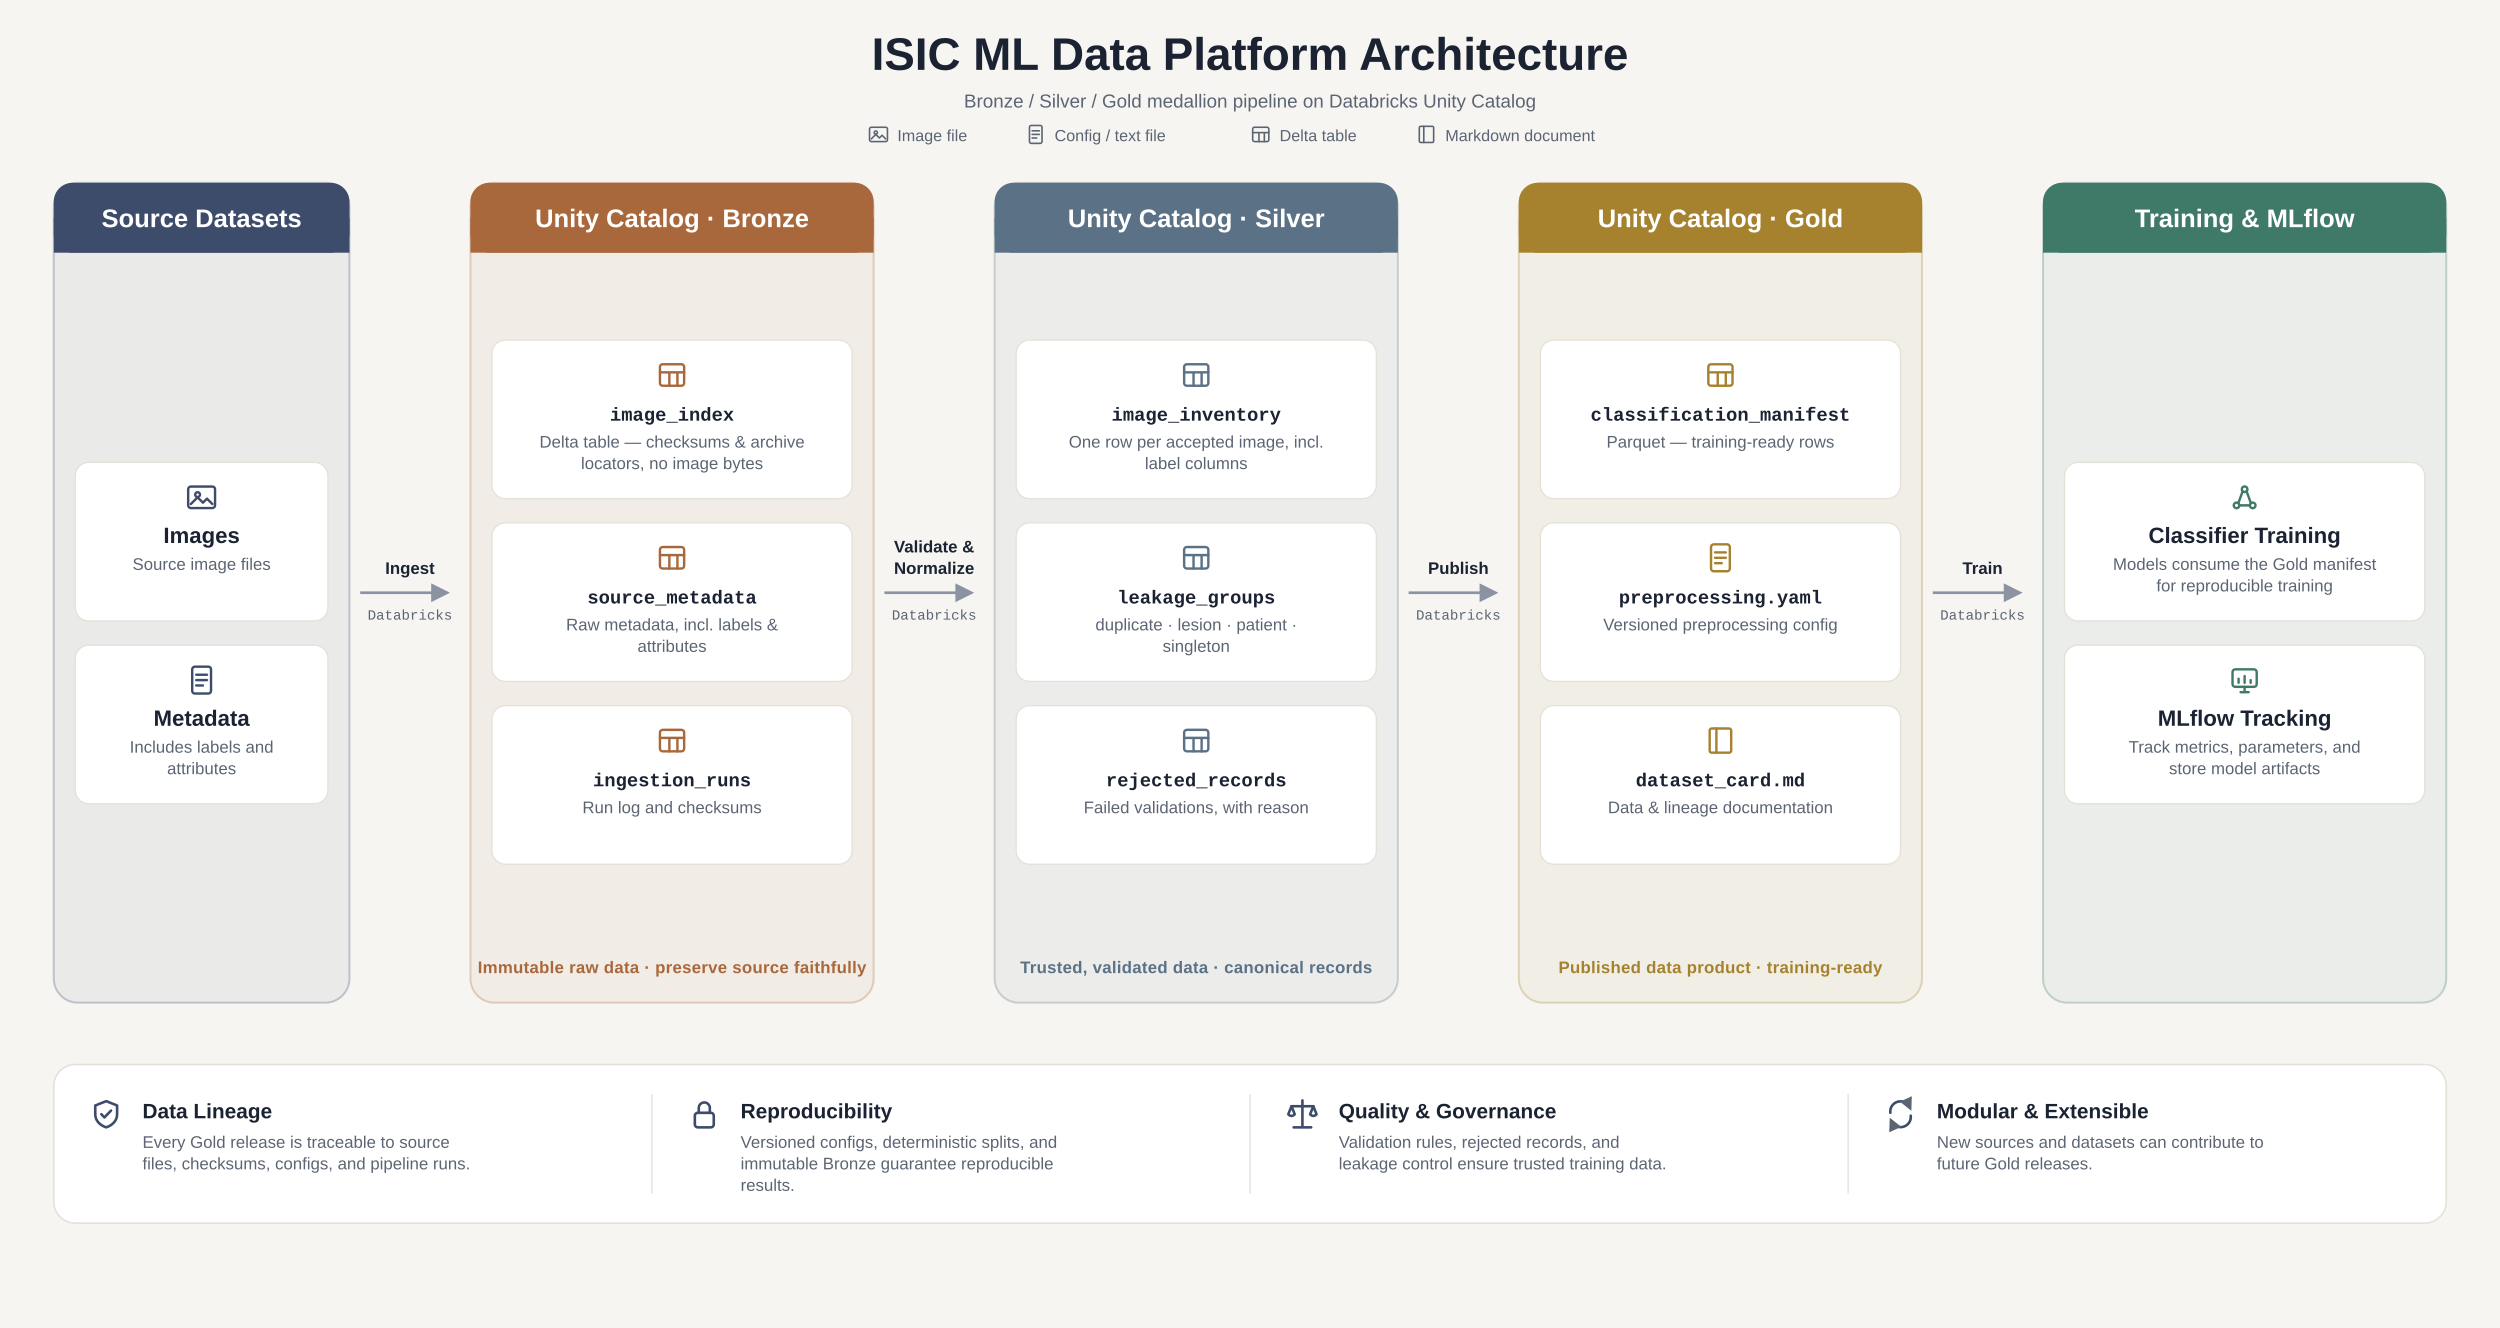
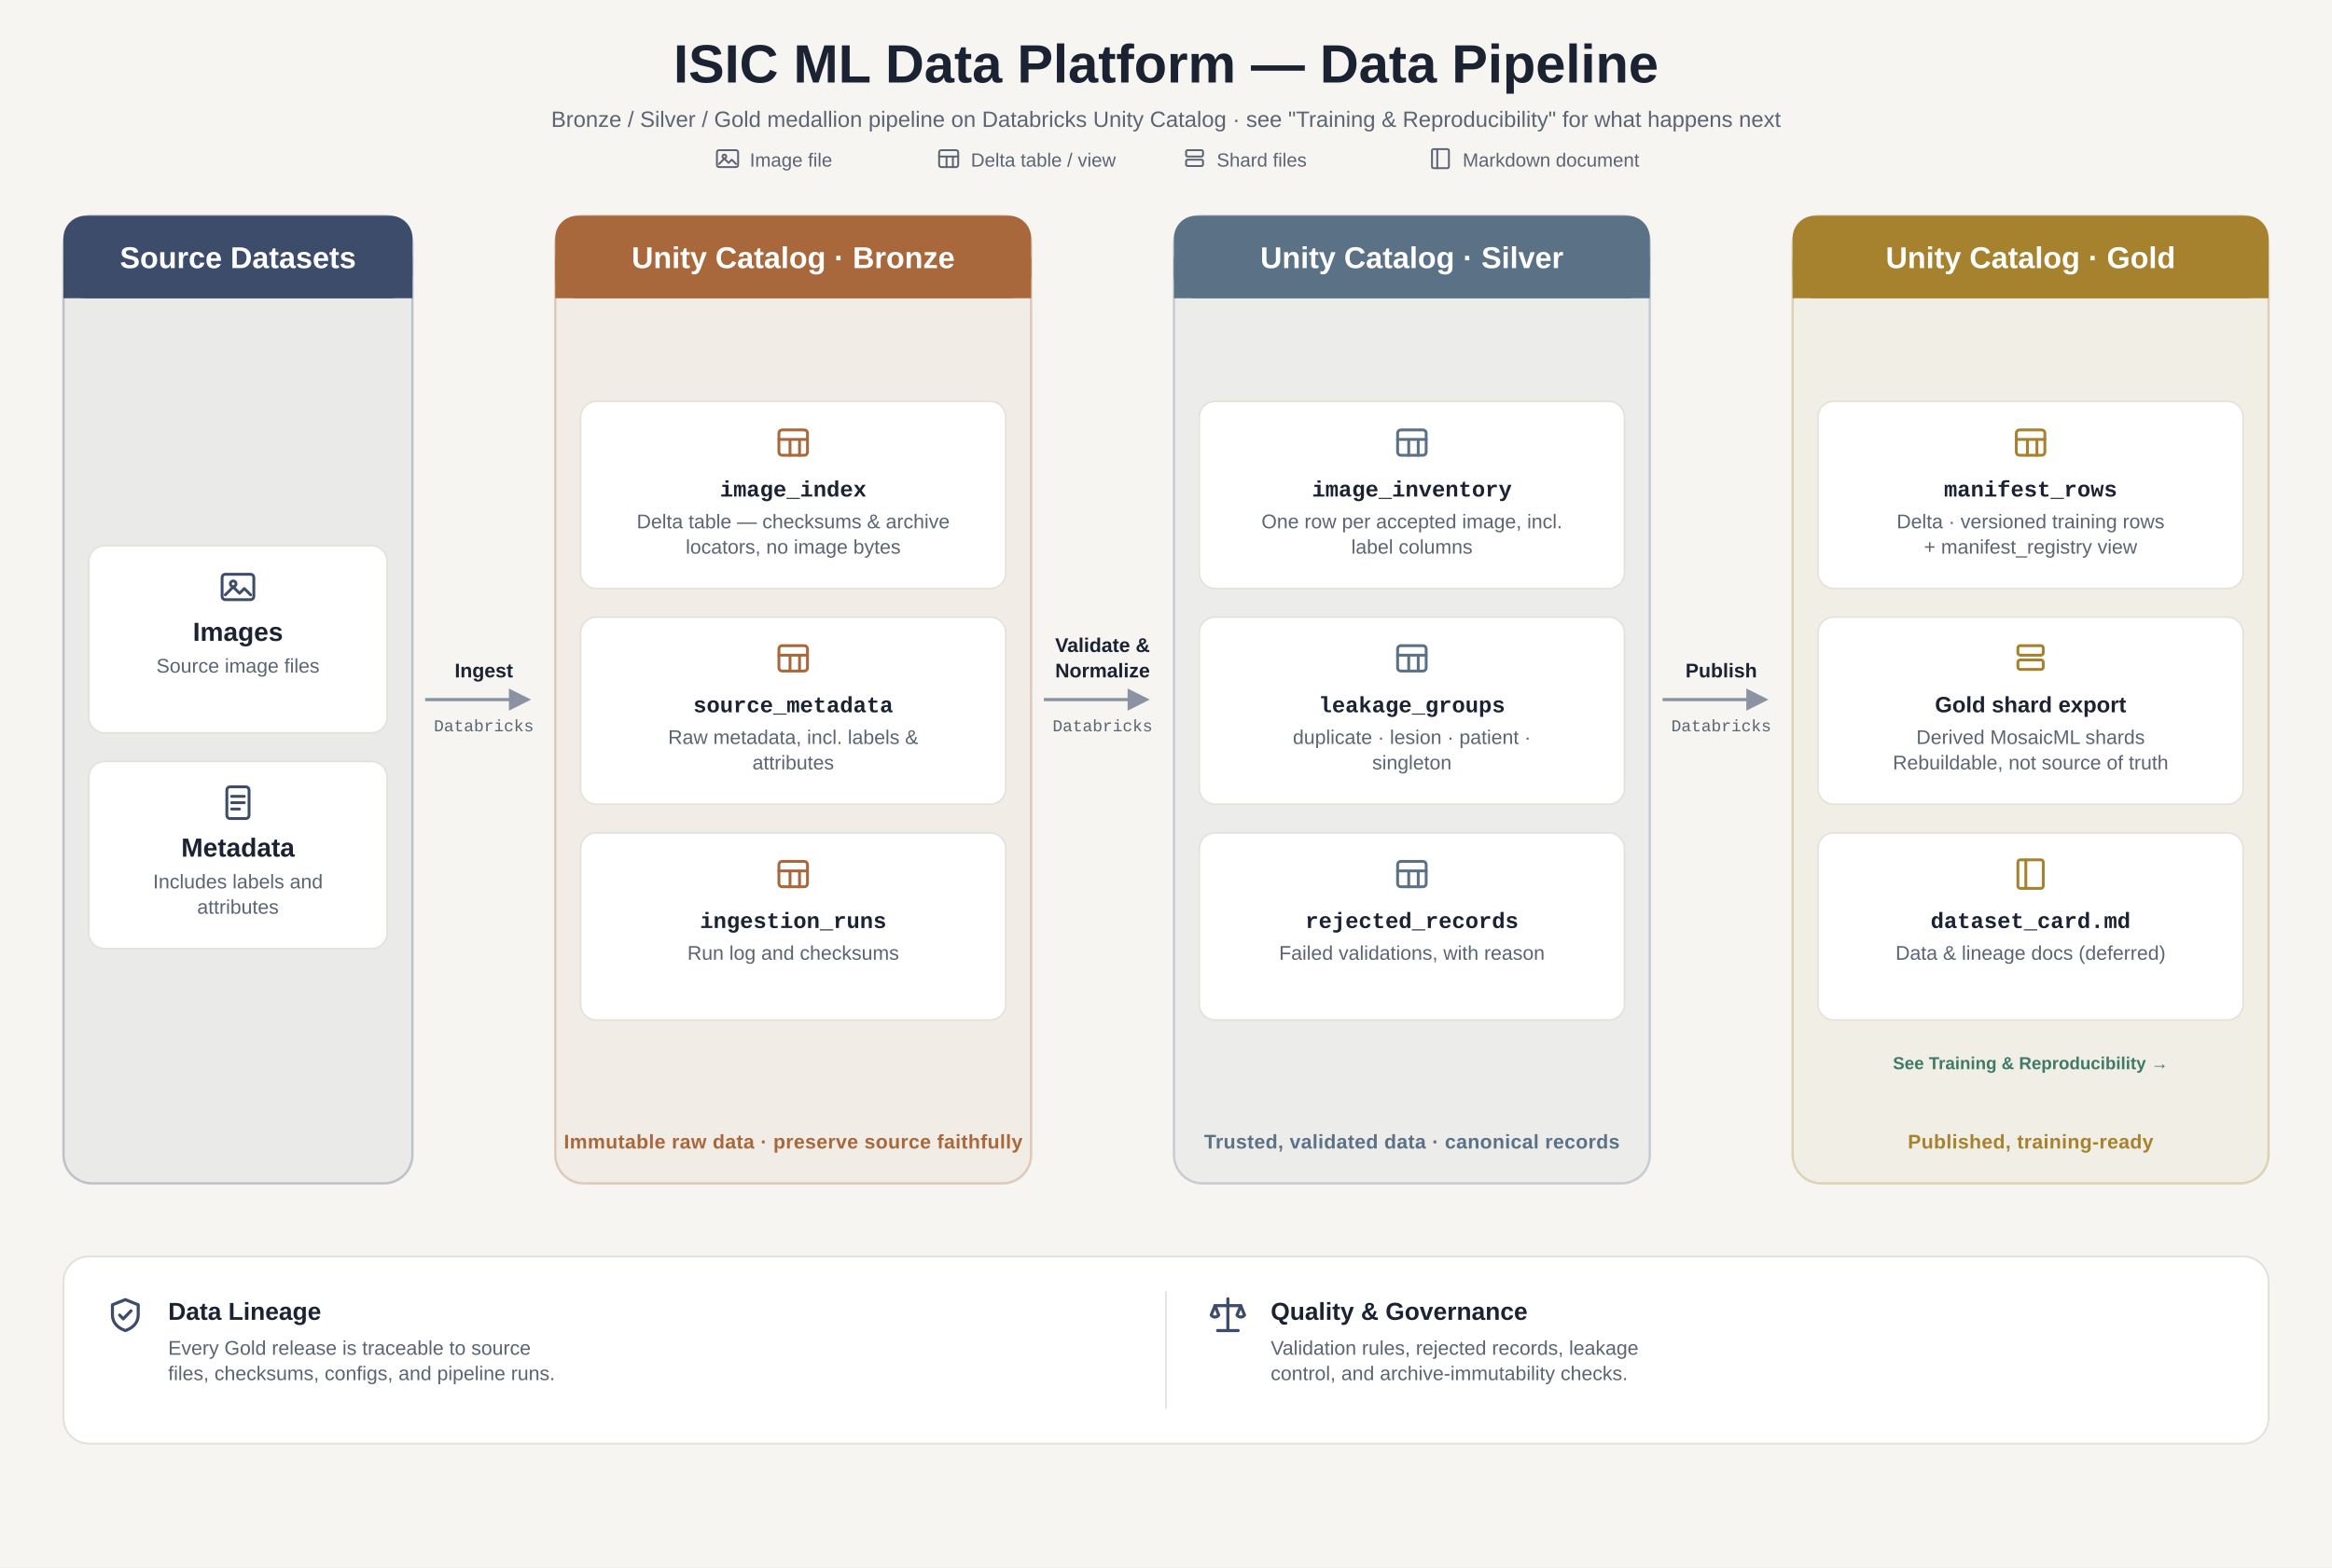
- <svg xmlns="http://www.w3.org/2000/svg" viewBox="0 0 1860 988" font-family="'IBM Plex Sans', ui-sans-serif, system-ui, -apple-system, 'Segoe UI', Arial, sans-serif">
+ <svg xmlns="http://www.w3.org/2000/svg" viewBox="0 0 1470 988" font-family="'IBM Plex Sans', ui-sans-serif, system-ui, -apple-system, 'Segoe UI', Arial, sans-serif">
  <defs>
    <marker id="arrowHead" viewBox="0 0 10 10" refX="8" refY="5" markerWidth="7" markerHeight="7" orient="auto-start-reverse">
      <path d="M0,0 L10,5 L0,10 Z" fill="#8B93A3" />
    </marker>
-     <marker id="arrowSmall" viewBox="0 0 10 10" refX="7" refY="5" markerWidth="5" markerHeight="5" orient="auto-start-reverse">
-       <path d="M0,0 L10,5 L0,10 Z" fill="#5B6472" />
-     </marker>
  </defs>
-   <rect x="0" y="0" width="1860" height="988" fill="#F6F5F2" />
-   <text x="930.0" y="52" text-anchor="middle" font-family="'IBM Plex Sans', ui-sans-serif, system-ui, -apple-system, 'Segoe UI', Arial, sans-serif" font-size="34" font-weight="700" fill="#1B2333">ISIC ML Data Platform Architecture</text>
-   <text x="930.0" y="80" text-anchor="middle" font-family="'IBM Plex Sans', ui-sans-serif, system-ui, -apple-system, 'Segoe UI', Arial, sans-serif" font-size="14" fill="#5B6472">Bronze / Silver / Gold medallion pipeline on Databricks Unity Catalog</text>
-   <g transform="translate(645.6,92) scale(0.6666667)" fill="none" stroke="#5B6472" stroke-width="1.8" stroke-linecap="round" stroke-linejoin="round">
+   <rect x="0" y="0" width="1470" height="988" fill="#F6F5F2" />
+   <text x="735.0" y="52" text-anchor="middle" font-size="34" font-weight="700" fill="#1B2333">ISIC ML Data Platform — Data Pipeline</text>
+   <text x="735.0" y="80" text-anchor="middle" font-size="14" fill="#5B6472">Bronze / Silver / Gold medallion pipeline on Databricks Unity Catalog · see "Training &amp; Reproducibility" for what happens next</text>
+   <g transform="translate(450.6,92) scale(0.6666667)" fill="none" stroke="#5B6472" stroke-width="1.8" stroke-linecap="round" stroke-linejoin="round">
    <rect x="2" y="4" width="20" height="16" rx="2" />
    <circle cx="9" cy="10" r="1.8" />
    <path d="M4 17 L9 12 L13 16 L16 13 L20 17" />
  </g>
-   <text x="667.6" y="105" font-family="'IBM Plex Sans', ui-sans-serif, system-ui, -apple-system, 'Segoe UI', Arial, sans-serif" font-size="12" fill="#5B6472">Image file</text>
-   <g transform="translate(762.6,92) scale(0.6666667)" fill="none" stroke="#5B6472" stroke-width="1.8" stroke-linecap="round" stroke-linejoin="round">
-     <rect x="5" y="2" width="14" height="20" rx="2" />
-     <path d="M8 8 H16 M8 12 H16 M8 16 H13" />
-   </g>
-   <text x="784.6" y="105" font-family="'IBM Plex Sans', ui-sans-serif, system-ui, -apple-system, 'Segoe UI', Arial, sans-serif" font-size="12" fill="#5B6472">Config / text file</text>
-   <g transform="translate(930.0,92) scale(0.6666667)" fill="none" stroke="#5B6472" stroke-width="1.8" stroke-linecap="round" stroke-linejoin="round">
+   <text x="472.6" y="105" font-size="12" fill="#5B6472">Image file</text>
+   <g transform="translate(590.0,92) scale(0.6666667)" fill="none" stroke="#5B6472" stroke-width="1.8" stroke-linecap="round" stroke-linejoin="round">
    <rect x="3" y="4" width="18" height="16" rx="2" />
    <path d="M3 10 H21 M10 10 V20 M16 10 V20" />
  </g>
-   <text x="952.0" y="105" font-family="'IBM Plex Sans', ui-sans-serif, system-ui, -apple-system, 'Segoe UI', Arial, sans-serif" font-size="12" fill="#5B6472">Delta table</text>
-   <g transform="translate(1053.3,92) scale(0.6666667)" fill="none" stroke="#5B6472" stroke-width="1.8" stroke-linecap="round" stroke-linejoin="round">
+   <text x="612.0" y="105" font-size="12" fill="#5B6472">Delta table / view</text>
+   <g transform="translate(745.0,92) scale(0.6666667)" fill="none" stroke="#5B6472" stroke-width="1.8" stroke-linecap="round" stroke-linejoin="round">
+     <rect x="4" y="4" width="16" height="6" rx="1.5" />
+     <rect x="4" y="13" width="16" height="6" rx="1.5" />
+   </g>
+   <text x="767.0" y="105" font-size="12" fill="#5B6472">Shard files</text>
+   <g transform="translate(900.0,92) scale(0.6666667)" fill="none" stroke="#5B6472" stroke-width="1.8" stroke-linecap="round" stroke-linejoin="round">
    <rect x="4" y="3" width="16" height="18" rx="1.5" />
    <path d="M9 3 V21" />
  </g>
-   <text x="1075.3" y="105" font-family="'IBM Plex Sans', ui-sans-serif, system-ui, -apple-system, 'Segoe UI', Arial, sans-serif" font-size="12" fill="#5B6472">Markdown document</text>
+   <text x="922.0" y="105" font-size="12" fill="#5B6472">Markdown document</text>
  <rect x="40" y="136" width="220" height="610" rx="18" fill="rgba(62,76,107,0.07)" stroke="rgba(62,76,107,0.28)" stroke-width="1.5" />
  <rect x="40" y="136" width="220" height="52" rx="14" fill="#3E4C6B" />
  <rect x="40" y="162" width="220" height="26" fill="#3E4C6B" />
-   <text x="150.0" y="169" text-anchor="middle" font-family="'IBM Plex Sans', ui-sans-serif, system-ui, -apple-system, 'Segoe UI', Arial, sans-serif" font-size="19" font-weight="600" fill="#FFFFFF">Source Datasets</text>
+   <text x="150.0" y="169" text-anchor="middle" font-size="19" font-weight="600" fill="#FFFFFF">Source Datasets</text>
  <rect x="56" y="344.0" width="188" height="118" rx="10" fill="#FFFFFF" stroke="#E4E1D9" stroke-width="1" />
  <g transform="translate(138.0,358.0) scale(1.0)" fill="none" stroke="#3E4C6B" stroke-width="1.8" stroke-linecap="round" stroke-linejoin="round">
    <rect x="2" y="4" width="20" height="16" rx="2" />
    <circle cx="9" cy="10" r="1.8" />
    <path d="M4 17 L9 12 L13 16 L16 13 L20 17" />
  </g>
-   <text x="150.0" y="404.0" text-anchor="middle" font-family="'IBM Plex Sans', ui-sans-serif, system-ui, -apple-system, 'Segoe UI', Arial, sans-serif" font-size="16.5" font-weight="600" fill="#1B2333">Images</text>
-   <text x="150.0" y="424.0" text-anchor="middle" font-family="'IBM Plex Sans', ui-sans-serif, system-ui, -apple-system, 'Segoe UI', Arial, sans-serif" font-size="12.5" fill="#5B6472">Source image files</text>
+   <text x="150.0" y="404.0" text-anchor="middle" font-size="16.5" font-weight="600" fill="#1B2333">Images</text>
+   <text x="150.0" y="424.0" text-anchor="middle" font-size="12.5" fill="#5B6472">Source image files</text>
  <rect x="56" y="480.0" width="188" height="118" rx="10" fill="#FFFFFF" stroke="#E4E1D9" stroke-width="1" />
  <g transform="translate(138.0,494.0) scale(1.0)" fill="none" stroke="#3E4C6B" stroke-width="1.8" stroke-linecap="round" stroke-linejoin="round">
    <rect x="5" y="2" width="14" height="20" rx="2" />
    <path d="M8 8 H16 M8 12 H16 M8 16 H13" />
  </g>
-   <text x="150.0" y="540.0" text-anchor="middle" font-family="'IBM Plex Sans', ui-sans-serif, system-ui, -apple-system, 'Segoe UI', Arial, sans-serif" font-size="16.5" font-weight="600" fill="#1B2333">Metadata</text>
-   <text x="150.0" y="560.0" text-anchor="middle" font-family="'IBM Plex Sans', ui-sans-serif, system-ui, -apple-system, 'Segoe UI', Arial, sans-serif" font-size="12.5" fill="#5B6472">Includes labels and</text>
-   <text x="150.0" y="576.0" text-anchor="middle" font-family="'IBM Plex Sans', ui-sans-serif, system-ui, -apple-system, 'Segoe UI', Arial, sans-serif" font-size="12.5" fill="#5B6472">attributes</text>
+   <text x="150.0" y="540.0" text-anchor="middle" font-size="16.5" font-weight="600" fill="#1B2333">Metadata</text>
+   <text x="150.0" y="560.0" text-anchor="middle" font-size="12.5" fill="#5B6472">Includes labels and</text>
+   <text x="150.0" y="576.0" text-anchor="middle" font-size="12.5" fill="#5B6472">attributes</text>
  <rect x="350" y="136" width="300" height="610" rx="18" fill="rgba(169,104,59,0.07)" stroke="rgba(169,104,59,0.28)" stroke-width="1.5" />
  <rect x="350" y="136" width="300" height="52" rx="14" fill="#A9683B" />
  <rect x="350" y="162" width="300" height="26" fill="#A9683B" />
-   <text x="500.0" y="169" text-anchor="middle" font-family="'IBM Plex Sans', ui-sans-serif, system-ui, -apple-system, 'Segoe UI', Arial, sans-serif" font-size="19" font-weight="600" fill="#FFFFFF">Unity Catalog · Bronze</text>
+   <text x="500.0" y="169" text-anchor="middle" font-size="19" font-weight="600" fill="#FFFFFF">Unity Catalog · Bronze</text>
  <rect x="366" y="253.0" width="268" height="118" rx="10" fill="#FFFFFF" stroke="#E4E1D9" stroke-width="1" />
  <g transform="translate(488.0,267.0) scale(1.0)" fill="none" stroke="#A9683B" stroke-width="1.8" stroke-linecap="round" stroke-linejoin="round">
    <rect x="3" y="4" width="18" height="16" rx="2" />
    <path d="M3 10 H21 M10 10 V20 M16 10 V20" />
  </g>
  <text x="500.0" y="313.0" text-anchor="middle" font-family="'IBM Plex Mono', ui-monospace, 'SFMono-Regular', Consolas, 'Liberation Mono', monospace" font-size="14" font-weight="600" fill="#1B2333">image_index</text>
-   <text x="500.0" y="333.0" text-anchor="middle" font-family="'IBM Plex Sans', ui-sans-serif, system-ui, -apple-system, 'Segoe UI', Arial, sans-serif" font-size="12.5" fill="#5B6472">Delta table — checksums &amp; archive</text>
-   <text x="500.0" y="349.0" text-anchor="middle" font-family="'IBM Plex Sans', ui-sans-serif, system-ui, -apple-system, 'Segoe UI', Arial, sans-serif" font-size="12.5" fill="#5B6472">locators, no image bytes</text>
+   <text x="500.0" y="333.0" text-anchor="middle" font-size="12.5" fill="#5B6472">Delta table — checksums &amp; archive</text>
+   <text x="500.0" y="349.0" text-anchor="middle" font-size="12.5" fill="#5B6472">locators, no image bytes</text>
  <rect x="366" y="389.0" width="268" height="118" rx="10" fill="#FFFFFF" stroke="#E4E1D9" stroke-width="1" />
  <g transform="translate(488.0,403.0) scale(1.0)" fill="none" stroke="#A9683B" stroke-width="1.8" stroke-linecap="round" stroke-linejoin="round">
    <rect x="3" y="4" width="18" height="16" rx="2" />
    <path d="M3 10 H21 M10 10 V20 M16 10 V20" />
  </g>
  <text x="500.0" y="449.0" text-anchor="middle" font-family="'IBM Plex Mono', ui-monospace, 'SFMono-Regular', Consolas, 'Liberation Mono', monospace" font-size="14" font-weight="600" fill="#1B2333">source_metadata</text>
-   <text x="500.0" y="469.0" text-anchor="middle" font-family="'IBM Plex Sans', ui-sans-serif, system-ui, -apple-system, 'Segoe UI', Arial, sans-serif" font-size="12.5" fill="#5B6472">Raw metadata, incl. labels &amp;</text>
-   <text x="500.0" y="485.0" text-anchor="middle" font-family="'IBM Plex Sans', ui-sans-serif, system-ui, -apple-system, 'Segoe UI', Arial, sans-serif" font-size="12.5" fill="#5B6472">attributes</text>
+   <text x="500.0" y="469.0" text-anchor="middle" font-size="12.5" fill="#5B6472">Raw metadata, incl. labels &amp;</text>
+   <text x="500.0" y="485.0" text-anchor="middle" font-size="12.5" fill="#5B6472">attributes</text>
  <rect x="366" y="525.0" width="268" height="118" rx="10" fill="#FFFFFF" stroke="#E4E1D9" stroke-width="1" />
  <g transform="translate(488.0,539.0) scale(1.0)" fill="none" stroke="#A9683B" stroke-width="1.8" stroke-linecap="round" stroke-linejoin="round">
    <rect x="3" y="4" width="18" height="16" rx="2" />
    <path d="M3 10 H21 M10 10 V20 M16 10 V20" />
  </g>
  <text x="500.0" y="585.0" text-anchor="middle" font-family="'IBM Plex Mono', ui-monospace, 'SFMono-Regular', Consolas, 'Liberation Mono', monospace" font-size="14" font-weight="600" fill="#1B2333">ingestion_runs</text>
-   <text x="500.0" y="605.0" text-anchor="middle" font-family="'IBM Plex Sans', ui-sans-serif, system-ui, -apple-system, 'Segoe UI', Arial, sans-serif" font-size="12.5" fill="#5B6472">Run log and checksums</text>
-   <text x="500.0" y="724" text-anchor="middle" font-family="'IBM Plex Sans', ui-sans-serif, system-ui, -apple-system, 'Segoe UI', Arial, sans-serif" font-size="12.5" font-weight="600" letter-spacing="0.2" fill="#A9683B">Immutable raw data · preserve source faithfully</text>
+   <text x="500.0" y="605.0" text-anchor="middle" font-size="12.5" fill="#5B6472">Run log and checksums</text>
+   <text x="500.0" y="724" text-anchor="middle" font-size="12.5" font-weight="600" letter-spacing="0.2" fill="#A9683B">Immutable raw data · preserve source faithfully</text>
  <rect x="740" y="136" width="300" height="610" rx="18" fill="rgba(91,113,134,0.07)" stroke="rgba(91,113,134,0.28)" stroke-width="1.5" />
  <rect x="740" y="136" width="300" height="52" rx="14" fill="#5B7186" />
  <rect x="740" y="162" width="300" height="26" fill="#5B7186" />
-   <text x="890.0" y="169" text-anchor="middle" font-family="'IBM Plex Sans', ui-sans-serif, system-ui, -apple-system, 'Segoe UI', Arial, sans-serif" font-size="19" font-weight="600" fill="#FFFFFF">Unity Catalog · Silver</text>
+   <text x="890.0" y="169" text-anchor="middle" font-size="19" font-weight="600" fill="#FFFFFF">Unity Catalog · Silver</text>
  <rect x="756" y="253.0" width="268" height="118" rx="10" fill="#FFFFFF" stroke="#E4E1D9" stroke-width="1" />
  <g transform="translate(878.0,267.0) scale(1.0)" fill="none" stroke="#5B7186" stroke-width="1.8" stroke-linecap="round" stroke-linejoin="round">
    <rect x="3" y="4" width="18" height="16" rx="2" />
    <path d="M3 10 H21 M10 10 V20 M16 10 V20" />
  </g>
  <text x="890.0" y="313.0" text-anchor="middle" font-family="'IBM Plex Mono', ui-monospace, 'SFMono-Regular', Consolas, 'Liberation Mono', monospace" font-size="14" font-weight="600" fill="#1B2333">image_inventory</text>
-   <text x="890.0" y="333.0" text-anchor="middle" font-family="'IBM Plex Sans', ui-sans-serif, system-ui, -apple-system, 'Segoe UI', Arial, sans-serif" font-size="12.5" fill="#5B6472">One row per accepted image, incl.</text>
-   <text x="890.0" y="349.0" text-anchor="middle" font-family="'IBM Plex Sans', ui-sans-serif, system-ui, -apple-system, 'Segoe UI', Arial, sans-serif" font-size="12.5" fill="#5B6472">label columns</text>
+   <text x="890.0" y="333.0" text-anchor="middle" font-size="12.5" fill="#5B6472">One row per accepted image, incl.</text>
+   <text x="890.0" y="349.0" text-anchor="middle" font-size="12.5" fill="#5B6472">label columns</text>
  <rect x="756" y="389.0" width="268" height="118" rx="10" fill="#FFFFFF" stroke="#E4E1D9" stroke-width="1" />
  <g transform="translate(878.0,403.0) scale(1.0)" fill="none" stroke="#5B7186" stroke-width="1.8" stroke-linecap="round" stroke-linejoin="round">
    <rect x="3" y="4" width="18" height="16" rx="2" />
    <path d="M3 10 H21 M10 10 V20 M16 10 V20" />
  </g>
  <text x="890.0" y="449.0" text-anchor="middle" font-family="'IBM Plex Mono', ui-monospace, 'SFMono-Regular', Consolas, 'Liberation Mono', monospace" font-size="14" font-weight="600" fill="#1B2333">leakage_groups</text>
-   <text x="890.0" y="469.0" text-anchor="middle" font-family="'IBM Plex Sans', ui-sans-serif, system-ui, -apple-system, 'Segoe UI', Arial, sans-serif" font-size="12.5" fill="#5B6472">duplicate · lesion · patient ·</text>
-   <text x="890.0" y="485.0" text-anchor="middle" font-family="'IBM Plex Sans', ui-sans-serif, system-ui, -apple-system, 'Segoe UI', Arial, sans-serif" font-size="12.5" fill="#5B6472">singleton</text>
+   <text x="890.0" y="469.0" text-anchor="middle" font-size="12.5" fill="#5B6472">duplicate · lesion · patient ·</text>
+   <text x="890.0" y="485.0" text-anchor="middle" font-size="12.5" fill="#5B6472">singleton</text>
  <rect x="756" y="525.0" width="268" height="118" rx="10" fill="#FFFFFF" stroke="#E4E1D9" stroke-width="1" />
  <g transform="translate(878.0,539.0) scale(1.0)" fill="none" stroke="#5B7186" stroke-width="1.8" stroke-linecap="round" stroke-linejoin="round">
    <rect x="3" y="4" width="18" height="16" rx="2" />
    <path d="M3 10 H21 M10 10 V20 M16 10 V20" />
  </g>
  <text x="890.0" y="585.0" text-anchor="middle" font-family="'IBM Plex Mono', ui-monospace, 'SFMono-Regular', Consolas, 'Liberation Mono', monospace" font-size="14" font-weight="600" fill="#1B2333">rejected_records</text>
-   <text x="890.0" y="605.0" text-anchor="middle" font-family="'IBM Plex Sans', ui-sans-serif, system-ui, -apple-system, 'Segoe UI', Arial, sans-serif" font-size="12.5" fill="#5B6472">Failed validations, with reason</text>
-   <text x="890.0" y="724" text-anchor="middle" font-family="'IBM Plex Sans', ui-sans-serif, system-ui, -apple-system, 'Segoe UI', Arial, sans-serif" font-size="12.5" font-weight="600" letter-spacing="0.2" fill="#5B7186">Trusted, validated data · canonical records</text>
+   <text x="890.0" y="605.0" text-anchor="middle" font-size="12.5" fill="#5B6472">Failed validations, with reason</text>
+   <text x="890.0" y="724" text-anchor="middle" font-size="12.5" font-weight="600" letter-spacing="0.2" fill="#5B7186">Trusted, validated data · canonical records</text>
  <rect x="1130" y="136" width="300" height="610" rx="18" fill="rgba(166,130,46,0.07)" stroke="rgba(166,130,46,0.28)" stroke-width="1.5" />
  <rect x="1130" y="136" width="300" height="52" rx="14" fill="#A6822E" />
  <rect x="1130" y="162" width="300" height="26" fill="#A6822E" />
-   <text x="1280.0" y="169" text-anchor="middle" font-family="'IBM Plex Sans', ui-sans-serif, system-ui, -apple-system, 'Segoe UI', Arial, sans-serif" font-size="19" font-weight="600" fill="#FFFFFF">Unity Catalog · Gold</text>
+   <text x="1280.0" y="169" text-anchor="middle" font-size="19" font-weight="600" fill="#FFFFFF">Unity Catalog · Gold</text>
  <rect x="1146" y="253.0" width="268" height="118" rx="10" fill="#FFFFFF" stroke="#E4E1D9" stroke-width="1" />
  <g transform="translate(1268.0,267.0) scale(1.0)" fill="none" stroke="#A6822E" stroke-width="1.8" stroke-linecap="round" stroke-linejoin="round">
    <rect x="3" y="4" width="18" height="16" rx="2" />
    <path d="M3 10 H21 M10 10 V20 M16 10 V20" />
  </g>
-   <text x="1280.0" y="313.0" text-anchor="middle" font-family="'IBM Plex Mono', ui-monospace, 'SFMono-Regular', Consolas, 'Liberation Mono', monospace" font-size="14" font-weight="600" fill="#1B2333">classification_manifest</text>
-   <text x="1280.0" y="333.0" text-anchor="middle" font-family="'IBM Plex Sans', ui-sans-serif, system-ui, -apple-system, 'Segoe UI', Arial, sans-serif" font-size="12.5" fill="#5B6472">Parquet — training-ready rows</text>
+   <text x="1280.0" y="313.0" text-anchor="middle" font-family="'IBM Plex Mono', ui-monospace, 'SFMono-Regular', Consolas, 'Liberation Mono', monospace" font-size="14" font-weight="600" fill="#1B2333">manifest_rows</text>
+   <text x="1280.0" y="333.0" text-anchor="middle" font-size="12.5" fill="#5B6472">Delta · versioned training rows</text>
+   <text x="1280.0" y="349.0" text-anchor="middle" font-size="12.5" fill="#5B6472">+ manifest_registry view</text>
  <rect x="1146" y="389.0" width="268" height="118" rx="10" fill="#FFFFFF" stroke="#E4E1D9" stroke-width="1" />
  <g transform="translate(1268.0,403.0) scale(1.0)" fill="none" stroke="#A6822E" stroke-width="1.8" stroke-linecap="round" stroke-linejoin="round">
-     <rect x="5" y="2" width="14" height="20" rx="2" />
-     <path d="M8 8 H16 M8 12 H16 M8 16 H13" />
+     <rect x="4" y="4" width="16" height="6" rx="1.5" />
+     <rect x="4" y="13" width="16" height="6" rx="1.5" />
  </g>
-   <text x="1280.0" y="449.0" text-anchor="middle" font-family="'IBM Plex Mono', ui-monospace, 'SFMono-Regular', Consolas, 'Liberation Mono', monospace" font-size="14" font-weight="600" fill="#1B2333">preprocessing.yaml</text>
-   <text x="1280.0" y="469.0" text-anchor="middle" font-family="'IBM Plex Sans', ui-sans-serif, system-ui, -apple-system, 'Segoe UI', Arial, sans-serif" font-size="12.5" fill="#5B6472">Versioned preprocessing config</text>
+   <text x="1280.0" y="449.0" text-anchor="middle" font-weight="600" font-size="14" fill="#1B2333">Gold shard export</text>
+   <text x="1280.0" y="469.0" text-anchor="middle" font-size="12.5" fill="#5B6472">Derived MosaicML shards</text>
+   <text x="1280.0" y="485.0" text-anchor="middle" font-size="12.5" fill="#5B6472">Rebuildable, not source of truth</text>
  <rect x="1146" y="525.0" width="268" height="118" rx="10" fill="#FFFFFF" stroke="#E4E1D9" stroke-width="1" />
  <g transform="translate(1268.0,539.0) scale(1.0)" fill="none" stroke="#A6822E" stroke-width="1.8" stroke-linecap="round" stroke-linejoin="round">
    <rect x="4" y="3" width="16" height="18" rx="1.5" />
    <path d="M9 3 V21" />
  </g>
  <text x="1280.0" y="585.0" text-anchor="middle" font-family="'IBM Plex Mono', ui-monospace, 'SFMono-Regular', Consolas, 'Liberation Mono', monospace" font-size="14" font-weight="600" fill="#1B2333">dataset_card.md</text>
-   <text x="1280.0" y="605.0" text-anchor="middle" font-family="'IBM Plex Sans', ui-sans-serif, system-ui, -apple-system, 'Segoe UI', Arial, sans-serif" font-size="12.5" fill="#5B6472">Data &amp; lineage documentation</text>
-   <text x="1280.0" y="724" text-anchor="middle" font-family="'IBM Plex Sans', ui-sans-serif, system-ui, -apple-system, 'Segoe UI', Arial, sans-serif" font-size="12.5" font-weight="600" letter-spacing="0.2" fill="#A6822E">Published data product · training-ready</text>
-   <rect x="1520" y="136" width="300" height="610" rx="18" fill="rgba(63,122,104,0.07)" stroke="rgba(63,122,104,0.28)" stroke-width="1.5" />
-   <rect x="1520" y="136" width="300" height="52" rx="14" fill="#3F7A68" />
-   <rect x="1520" y="162" width="300" height="26" fill="#3F7A68" />
-   <text x="1670.0" y="169" text-anchor="middle" font-family="'IBM Plex Sans', ui-sans-serif, system-ui, -apple-system, 'Segoe UI', Arial, sans-serif" font-size="19" font-weight="600" fill="#FFFFFF">Training &amp; MLflow</text>
-   <rect x="1536" y="344.0" width="268" height="118" rx="10" fill="#FFFFFF" stroke="#E4E1D9" stroke-width="1" />
-   <g transform="translate(1658.0,358.0) scale(1.0)" fill="none" stroke="#3F7A68" stroke-width="1.8" stroke-linecap="round" stroke-linejoin="round">
-     <circle cx="12" cy="6" r="2.1" />
-     <circle cx="6" cy="18" r="2.1" />
-     <circle cx="18" cy="18" r="2.1" />
-     <path d="M10.5 7.6 L7.3 16.4 M13.5 7.6 L16.7 16.4 M8.1 18 H15.9" />
-   </g>
-   <text x="1670.0" y="404.0" text-anchor="middle" font-family="'IBM Plex Sans', ui-sans-serif, system-ui, -apple-system, 'Segoe UI', Arial, sans-serif" font-size="16.5" font-weight="600" fill="#1B2333">Classifier Training</text>
-   <text x="1670.0" y="424.0" text-anchor="middle" font-family="'IBM Plex Sans', ui-sans-serif, system-ui, -apple-system, 'Segoe UI', Arial, sans-serif" font-size="12.5" fill="#5B6472">Models consume the Gold manifest</text>
-   <text x="1670.0" y="440.0" text-anchor="middle" font-family="'IBM Plex Sans', ui-sans-serif, system-ui, -apple-system, 'Segoe UI', Arial, sans-serif" font-size="12.5" fill="#5B6472">for reproducible training</text>
-   <rect x="1536" y="480.0" width="268" height="118" rx="10" fill="#FFFFFF" stroke="#E4E1D9" stroke-width="1" />
-   <g transform="translate(1658.0,494.0) scale(1.0)" fill="none" stroke="#3F7A68" stroke-width="1.8" stroke-linecap="round" stroke-linejoin="round">
-     <rect x="3" y="4" width="18" height="13" rx="2" />
-     <path d="M9 21 H15 M12 17 V21" />
-     <path d="M7.5 14 V11 M12 14 V9 M16.5 14 V12" />
-   </g>
-   <text x="1670.0" y="540.0" text-anchor="middle" font-family="'IBM Plex Sans', ui-sans-serif, system-ui, -apple-system, 'Segoe UI', Arial, sans-serif" font-size="16.5" font-weight="600" fill="#1B2333">MLflow Tracking</text>
-   <text x="1670.0" y="560.0" text-anchor="middle" font-family="'IBM Plex Sans', ui-sans-serif, system-ui, -apple-system, 'Segoe UI', Arial, sans-serif" font-size="12.5" fill="#5B6472">Track metrics, parameters, and</text>
-   <text x="1670.0" y="576.0" text-anchor="middle" font-family="'IBM Plex Sans', ui-sans-serif, system-ui, -apple-system, 'Segoe UI', Arial, sans-serif" font-size="12.5" fill="#5B6472">store model artifacts</text>
+   <text x="1280.0" y="605.0" text-anchor="middle" font-size="12.5" fill="#5B6472">Data &amp; lineage docs (deferred)</text>
+   <text x="1280.0" y="724" text-anchor="middle" font-size="12.5" font-weight="600" letter-spacing="0.2" fill="#A6822E">Published, training-ready</text>
  <line x1="268" y1="441.0" x2="332" y2="441.0" stroke="#8B93A3" stroke-width="2" marker-end="url(#arrowHead)" />
-   <text x="305.0" y="427.0" text-anchor="middle" font-family="'IBM Plex Sans', ui-sans-serif, system-ui, -apple-system, 'Segoe UI', Arial, sans-serif" font-size="12.5" font-weight="600" fill="#1B2333">Ingest</text>
+   <text x="305.0" y="427.0" text-anchor="middle" font-size="12.5" font-weight="600" fill="#1B2333">Ingest</text>
  <text x="305.0" y="461.0" text-anchor="middle" font-family="'IBM Plex Mono', ui-monospace, 'SFMono-Regular', Consolas, 'Liberation Mono', monospace" font-size="10.5" fill="#5B6472">Databricks</text>
  <line x1="658" y1="441.0" x2="722" y2="441.0" stroke="#8B93A3" stroke-width="2" marker-end="url(#arrowHead)" />
-   <text x="695.0" y="427.0" text-anchor="middle" font-family="'IBM Plex Sans', ui-sans-serif, system-ui, -apple-system, 'Segoe UI', Arial, sans-serif" font-size="12.5" font-weight="600" fill="#1B2333">Normalize</text>
-   <text x="695.0" y="411.0" text-anchor="middle" font-family="'IBM Plex Sans', ui-sans-serif, system-ui, -apple-system, 'Segoe UI', Arial, sans-serif" font-size="12.5" font-weight="600" fill="#1B2333">Validate &amp;</text>
+   <text x="695.0" y="427.0" text-anchor="middle" font-size="12.5" font-weight="600" fill="#1B2333">Normalize</text>
+   <text x="695.0" y="411.0" text-anchor="middle" font-size="12.5" font-weight="600" fill="#1B2333">Validate &amp;</text>
  <text x="695.0" y="461.0" text-anchor="middle" font-family="'IBM Plex Mono', ui-monospace, 'SFMono-Regular', Consolas, 'Liberation Mono', monospace" font-size="10.5" fill="#5B6472">Databricks</text>
  <line x1="1048" y1="441.0" x2="1112" y2="441.0" stroke="#8B93A3" stroke-width="2" marker-end="url(#arrowHead)" />
-   <text x="1085.0" y="427.0" text-anchor="middle" font-family="'IBM Plex Sans', ui-sans-serif, system-ui, -apple-system, 'Segoe UI', Arial, sans-serif" font-size="12.5" font-weight="600" fill="#1B2333">Publish</text>
+   <text x="1085.0" y="427.0" text-anchor="middle" font-size="12.5" font-weight="600" fill="#1B2333">Publish</text>
  <text x="1085.0" y="461.0" text-anchor="middle" font-family="'IBM Plex Mono', ui-monospace, 'SFMono-Regular', Consolas, 'Liberation Mono', monospace" font-size="10.5" fill="#5B6472">Databricks</text>
-   <line x1="1438" y1="441.0" x2="1502" y2="441.0" stroke="#8B93A3" stroke-width="2" marker-end="url(#arrowHead)" />
-   <text x="1475.0" y="427.0" text-anchor="middle" font-family="'IBM Plex Sans', ui-sans-serif, system-ui, -apple-system, 'Segoe UI', Arial, sans-serif" font-size="12.5" font-weight="600" fill="#1B2333">Train</text>
-   <text x="1475.0" y="461.0" text-anchor="middle" font-family="'IBM Plex Mono', ui-monospace, 'SFMono-Regular', Consolas, 'Liberation Mono', monospace" font-size="10.5" fill="#5B6472">Databricks</text>
-   <rect x="40" y="792" width="1780" height="118" rx="16" fill="#FFFFFF" stroke="#E4E1D9" stroke-width="1.2" />
+   <text x="1280.0" y="674" text-anchor="middle" font-size="11" font-weight="600" fill="#3F7A68">See Training &amp; Reproducibility →</text>
+   <rect x="40" y="792" width="1390" height="118" rx="16" fill="#FFFFFF" stroke="#E4E1D9" stroke-width="1.2" />
  <g transform="translate(66.0,816) scale(1.083333)" fill="none" stroke="#3E4C6B" stroke-width="1.8" stroke-linecap="round" stroke-linejoin="round">
    <path d="M12 3 L19.5 6 V12 C19.5 16.5 16.2 19.6 12 21 C7.8 19.6 4.5 16.5 4.5 12 V6 Z" />
    <path d="M8.7 12 L10.8 14.2 L15.3 9.5" />
  </g>
-   <text x="106.0" y="832" font-family="'IBM Plex Sans', ui-sans-serif, system-ui, -apple-system, 'Segoe UI', Arial, sans-serif" font-size="15.5" font-weight="700" fill="#1B2333">Data Lineage</text>
-   <text x="106.0" y="854" font-family="'IBM Plex Sans', ui-sans-serif, system-ui, -apple-system, 'Segoe UI', Arial, sans-serif" font-size="12.5" fill="#5B6472">Every Gold release is traceable to source</text>
-   <text x="106.0" y="870" font-family="'IBM Plex Sans', ui-sans-serif, system-ui, -apple-system, 'Segoe UI', Arial, sans-serif" font-size="12.5" fill="#5B6472">files, checksums, configs, and pipeline runs.</text>
-   <line x1="485.0" y1="814" x2="485.0" y2="888" stroke="#E4E1D9" stroke-width="1" />
-   <g transform="translate(511.0,816) scale(1.083333)" fill="none" stroke="#3E4C6B" stroke-width="1.8" stroke-linecap="round" stroke-linejoin="round">
-     <rect x="5.5" y="11" width="13" height="10" rx="2" />
-     <path d="M8.2 11 V7.7 a3.8 3.8 0 0 1 7.6 0 V11" />
-   </g>
-   <text x="551.0" y="832" font-family="'IBM Plex Sans', ui-sans-serif, system-ui, -apple-system, 'Segoe UI', Arial, sans-serif" font-size="15.5" font-weight="700" fill="#1B2333">Reproducibility</text>
-   <text x="551.0" y="854" font-family="'IBM Plex Sans', ui-sans-serif, system-ui, -apple-system, 'Segoe UI', Arial, sans-serif" font-size="12.5" fill="#5B6472">Versioned configs, deterministic splits, and</text>
-   <text x="551.0" y="870" font-family="'IBM Plex Sans', ui-sans-serif, system-ui, -apple-system, 'Segoe UI', Arial, sans-serif" font-size="12.5" fill="#5B6472">immutable Bronze guarantee reproducible</text>
-   <text x="551.0" y="886" font-family="'IBM Plex Sans', ui-sans-serif, system-ui, -apple-system, 'Segoe UI', Arial, sans-serif" font-size="12.5" fill="#5B6472">results.</text>
-   <line x1="930.0" y1="814" x2="930.0" y2="888" stroke="#E4E1D9" stroke-width="1" />
-   <g transform="translate(956.0,816) scale(1.083333)" fill="none" stroke="#3E4C6B" stroke-width="1.8" stroke-linecap="round" stroke-linejoin="round">
+   <text x="106.0" y="832" font-size="15.5" font-weight="700" fill="#1B2333">Data Lineage</text>
+   <text x="106.0" y="854" font-size="12.5" fill="#5B6472">Every Gold release is traceable to source</text>
+   <text x="106.0" y="870" font-size="12.5" fill="#5B6472">files, checksums, configs, and pipeline runs.</text>
+   <line x1="735.0" y1="814" x2="735.0" y2="888" stroke="#E4E1D9" stroke-width="1" />
+   <g transform="translate(761.0,816) scale(1.083333)" fill="none" stroke="#3E4C6B" stroke-width="1.8" stroke-linecap="round" stroke-linejoin="round">
    <path d="M12 2.5 V21 M6 21 H18" />
    <path d="M4.5 6.5 H12" />
    <path d="M2.3 12 A2.7 2.7 0 0 0 6.7 12 L4.5 6.5 Z" />
    <path d="M19.5 6.5 H12" />
    <path d="M17.3 12 A2.7 2.7 0 0 0 21.7 12 L19.5 6.5 Z" />
  </g>
-   <text x="996.0" y="832" font-family="'IBM Plex Sans', ui-sans-serif, system-ui, -apple-system, 'Segoe UI', Arial, sans-serif" font-size="15.5" font-weight="700" fill="#1B2333">Quality &amp; Governance</text>
-   <text x="996.0" y="854" font-family="'IBM Plex Sans', ui-sans-serif, system-ui, -apple-system, 'Segoe UI', Arial, sans-serif" font-size="12.5" fill="#5B6472">Validation rules, rejected records, and</text>
-   <text x="996.0" y="870" font-family="'IBM Plex Sans', ui-sans-serif, system-ui, -apple-system, 'Segoe UI', Arial, sans-serif" font-size="12.5" fill="#5B6472">leakage control ensure trusted training data.</text>
-   <line x1="1375.0" y1="814" x2="1375.0" y2="888" stroke="#E4E1D9" stroke-width="1" />
-   <g transform="translate(1401.0,816) scale(1.083333)" fill="none" stroke="#3E4C6B" stroke-width="1.8" stroke-linecap="round" stroke-linejoin="round">
-     <path d="M5 11 A7 7 0 0 1 18.3 7.2" marker-end="url(#arrowSmall)" />
-     <path d="M19 13 A7 7 0 0 1 5.7 16.8" marker-end="url(#arrowSmall)" />
-   </g>
-   <text x="1441.0" y="832" font-family="'IBM Plex Sans', ui-sans-serif, system-ui, -apple-system, 'Segoe UI', Arial, sans-serif" font-size="15.5" font-weight="700" fill="#1B2333">Modular &amp; Extensible</text>
-   <text x="1441.0" y="854" font-family="'IBM Plex Sans', ui-sans-serif, system-ui, -apple-system, 'Segoe UI', Arial, sans-serif" font-size="12.5" fill="#5B6472">New sources and datasets can contribute to</text>
-   <text x="1441.0" y="870" font-family="'IBM Plex Sans', ui-sans-serif, system-ui, -apple-system, 'Segoe UI', Arial, sans-serif" font-size="12.5" fill="#5B6472">future Gold releases.</text>
+   <text x="801.0" y="832" font-size="15.5" font-weight="700" fill="#1B2333">Quality &amp; Governance</text>
+   <text x="801.0" y="854" font-size="12.5" fill="#5B6472">Validation rules, rejected records, leakage</text>
+   <text x="801.0" y="870" font-size="12.5" fill="#5B6472">control, and archive-immutability checks.</text>
</svg>
